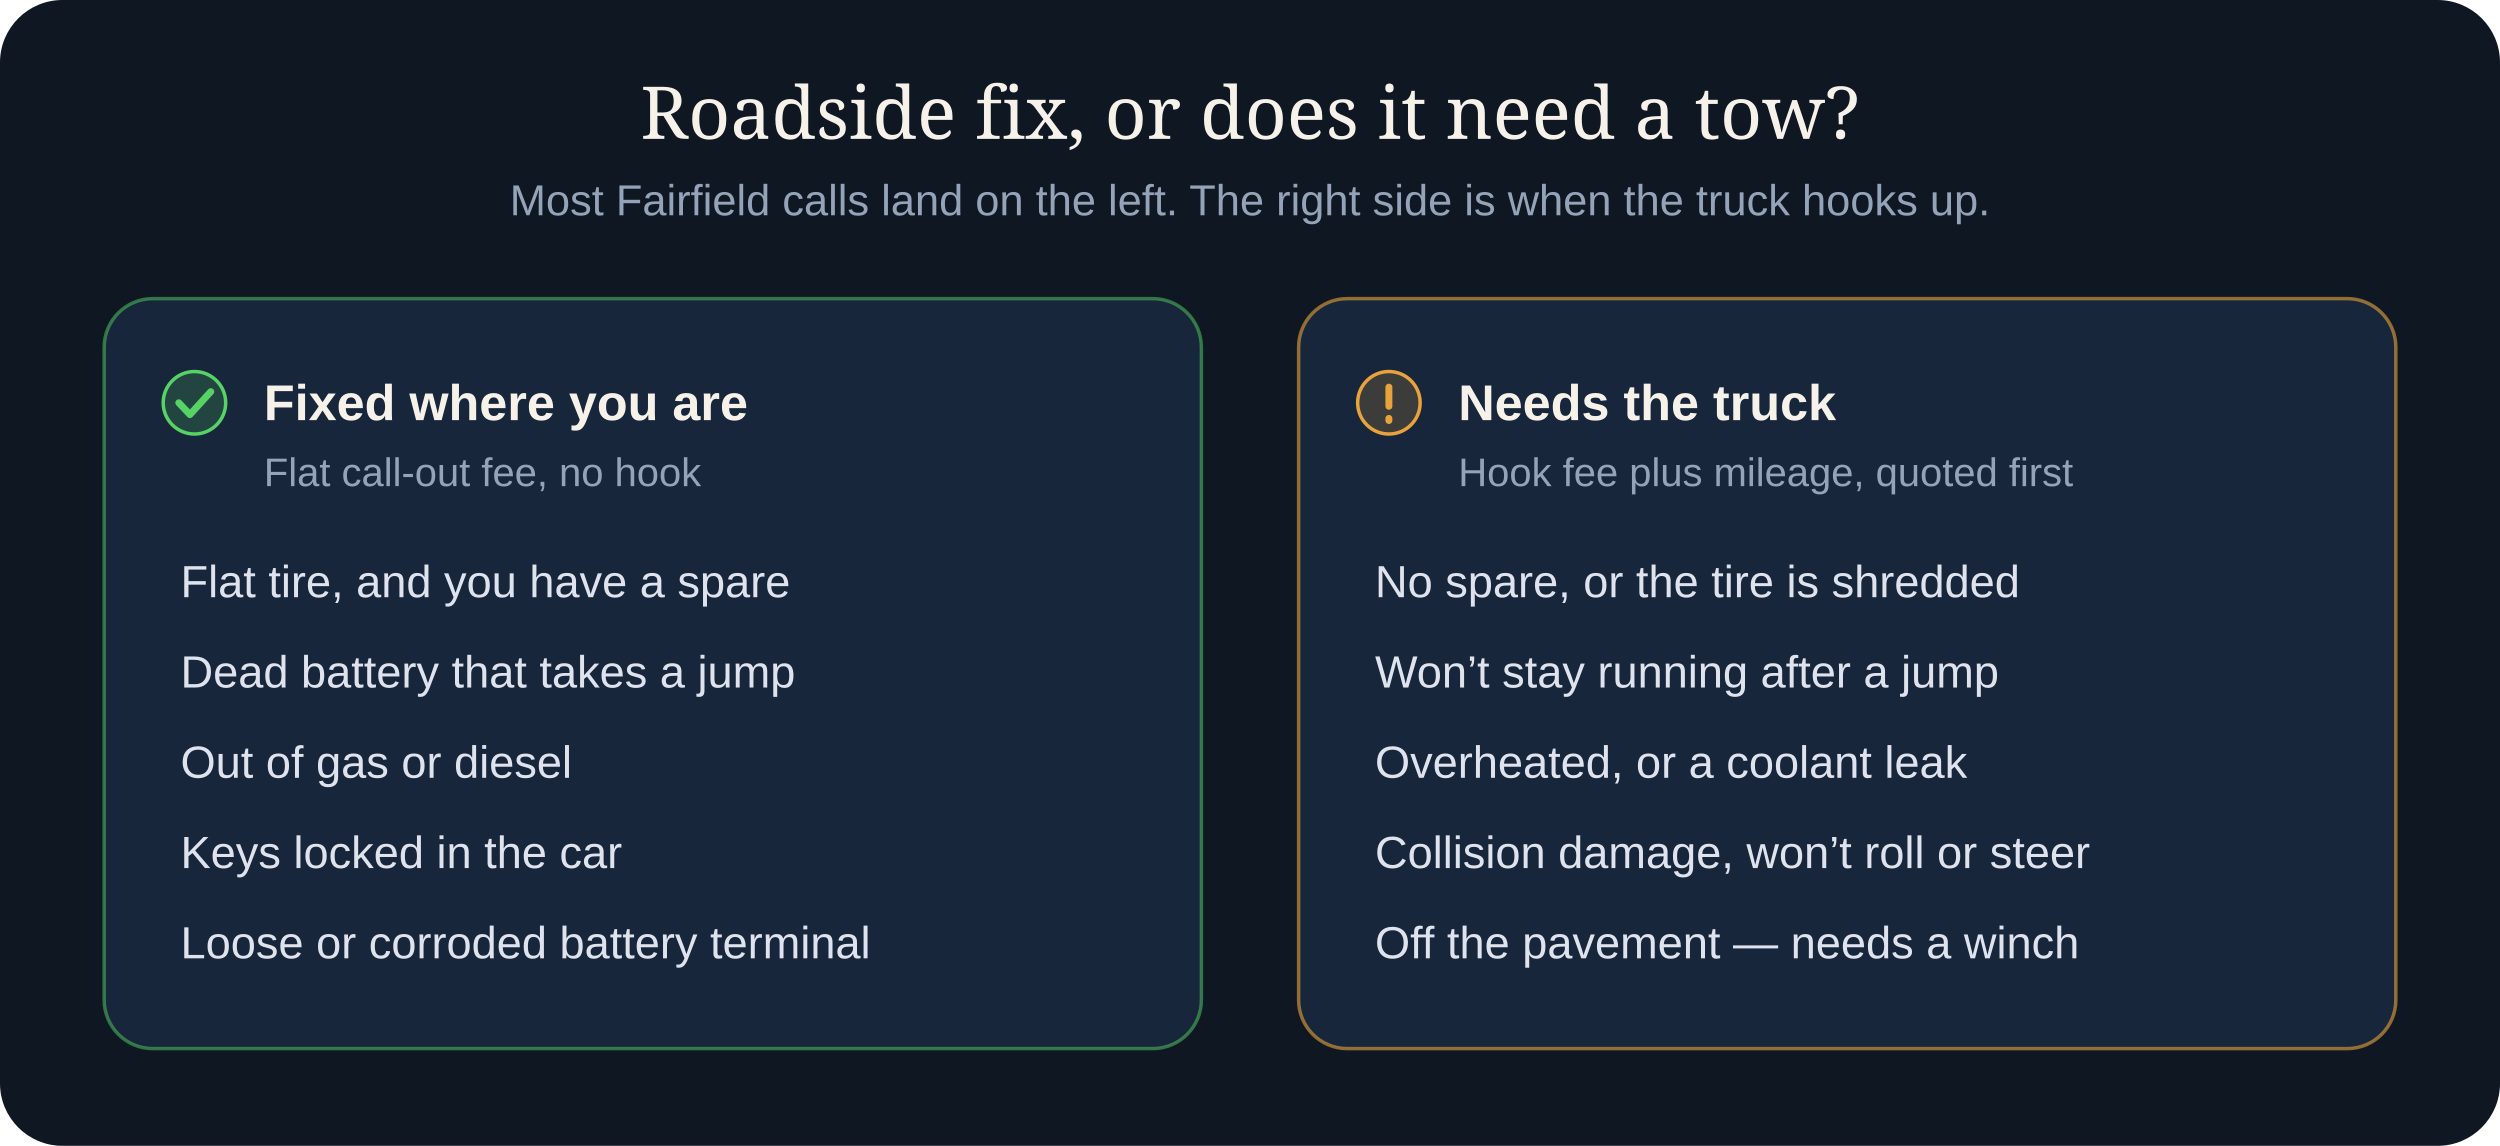
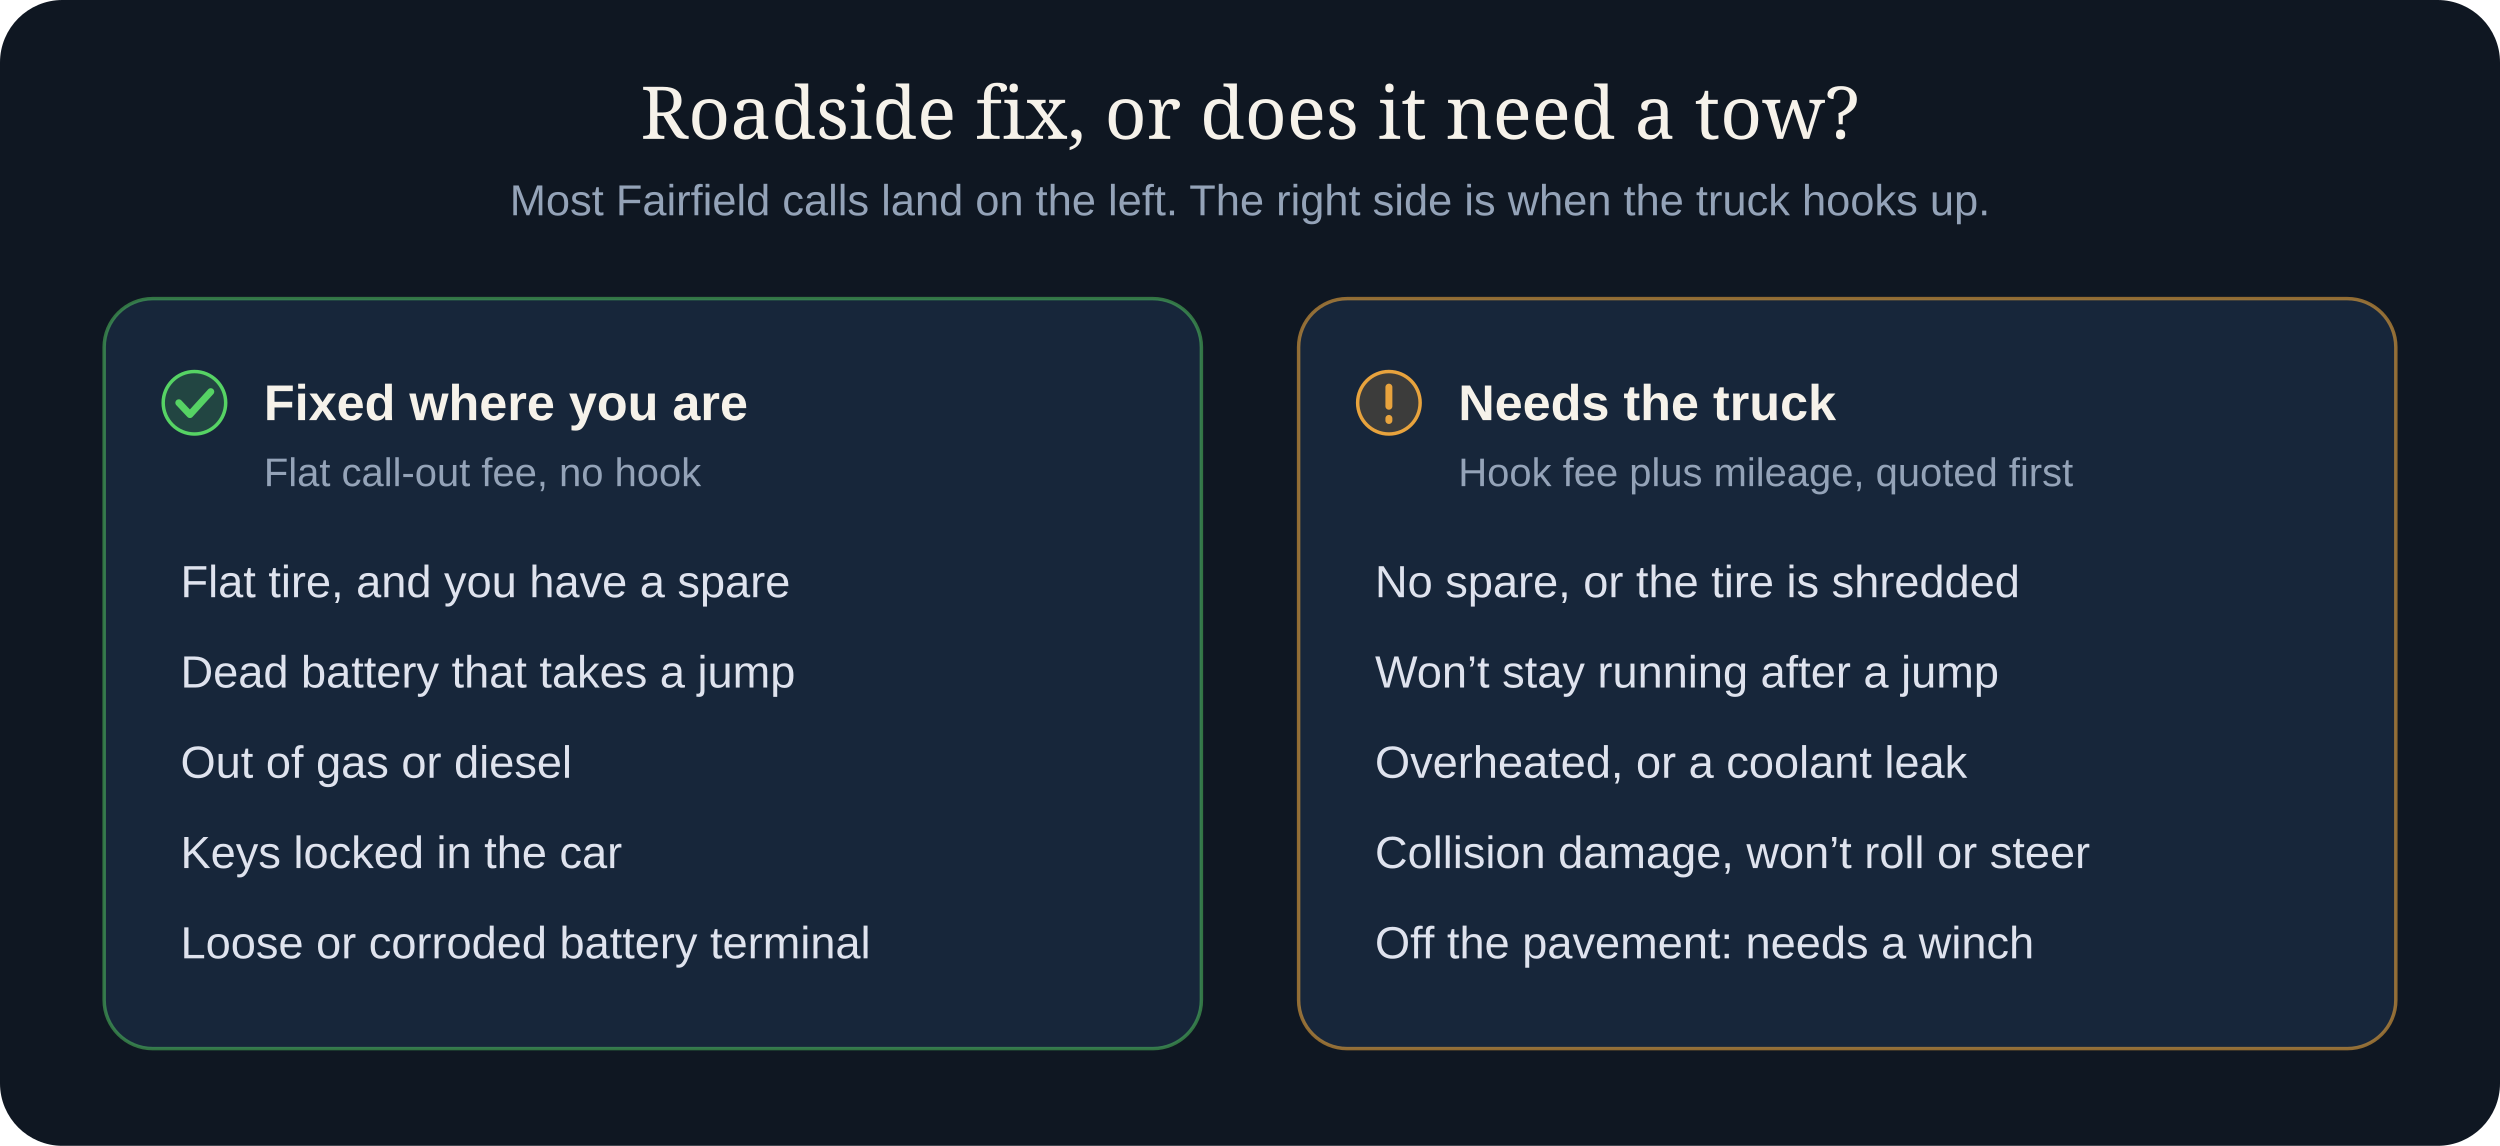
- <svg xmlns="http://www.w3.org/2000/svg" viewBox="0 0 720 330" role="img" aria-label="Comparison of what roadside assistance fixes on the spot — flat tire, dead battery, empty tank, keys locked in the car — versus what needs a tow: no spare, shredded tire, engine that will not start after a jump, overheating, collision damage, and a car stuck off the pavement">
+ <svg xmlns="http://www.w3.org/2000/svg" viewBox="0 0 720 330" role="img" aria-label="Comparison of what roadside assistance fixes on the spot (flat tire, dead battery, empty tank, keys locked in the car) versus what needs a tow: no spare, shredded tire, engine that will not start after a jump, overheating, collision damage, and a car stuck off the pavement">
  <rect width="720" height="330" rx="18" fill="#0f1722" />
  <text x="360" y="40" text-anchor="middle" font-family="Georgia, serif" font-size="21" fill="#f6f2ea">Roadside fix, or does it need a tow?</text>
  <text x="360" y="62" text-anchor="middle" font-family="Arial, sans-serif" font-size="12.5" fill="#94a3b8">Most Fairfield calls land on the left. The right side is when the truck hooks up.</text>
  <g font-family="Arial, sans-serif">
    <rect x="30" y="86" width="316" height="216" rx="14" fill="#17263a" stroke="#56d364" stroke-opacity="0.5" />
    <circle cx="56" cy="116" r="9" fill="#56d364" fill-opacity="0.18" stroke="#56d364" />
    <path d="M51.5 116 l3.2 3.4 l6-6.6" fill="none" stroke="#56d364" stroke-width="2" stroke-linecap="round" stroke-linejoin="round" />
    <text x="76" y="121" font-size="14.5" fill="#f6f2ea" font-weight="bold">Fixed where you are</text>
    <text x="76" y="140" font-size="11.5" fill="#94a3b8">Flat call-out fee, no hook</text>
    <g font-size="13" fill="#dfe3ee">
      <text x="52" y="172">Flat tire, and you have a spare</text>
      <text x="52" y="198">Dead battery that takes a jump</text>
      <text x="52" y="224">Out of gas or diesel</text>
      <text x="52" y="250">Keys locked in the car</text>
      <text x="52" y="276">Loose or corroded battery terminal</text>
    </g>
    <rect x="374" y="86" width="316" height="216" rx="14" fill="#17263a" stroke="#e8a33d" stroke-opacity="0.6" />
    <circle cx="400" cy="116" r="9" fill="#e8a33d" fill-opacity="0.18" stroke="#e8a33d" />
    <path d="M400 111.5 v5.5 M400 120.5 v0.6" stroke="#e8a33d" stroke-width="2" stroke-linecap="round" />
    <text x="420" y="121" font-size="14.5" fill="#f6f2ea" font-weight="bold">Needs the truck</text>
    <text x="420" y="140" font-size="11.5" fill="#94a3b8">Hook fee plus mileage, quoted first</text>
    <g font-size="13" fill="#dfe3ee">
      <text x="396" y="172">No spare, or the tire is shredded</text>
      <text x="396" y="198">Won’t stay running after a jump</text>
      <text x="396" y="224">Overheated, or a coolant leak</text>
      <text x="396" y="250">Collision damage, won’t roll or steer</text>
-       <text x="396" y="276">Off the pavement — needs a winch</text>
+       <text x="396" y="276">Off the pavement: needs a winch</text>
    </g>
  </g>
</svg>
